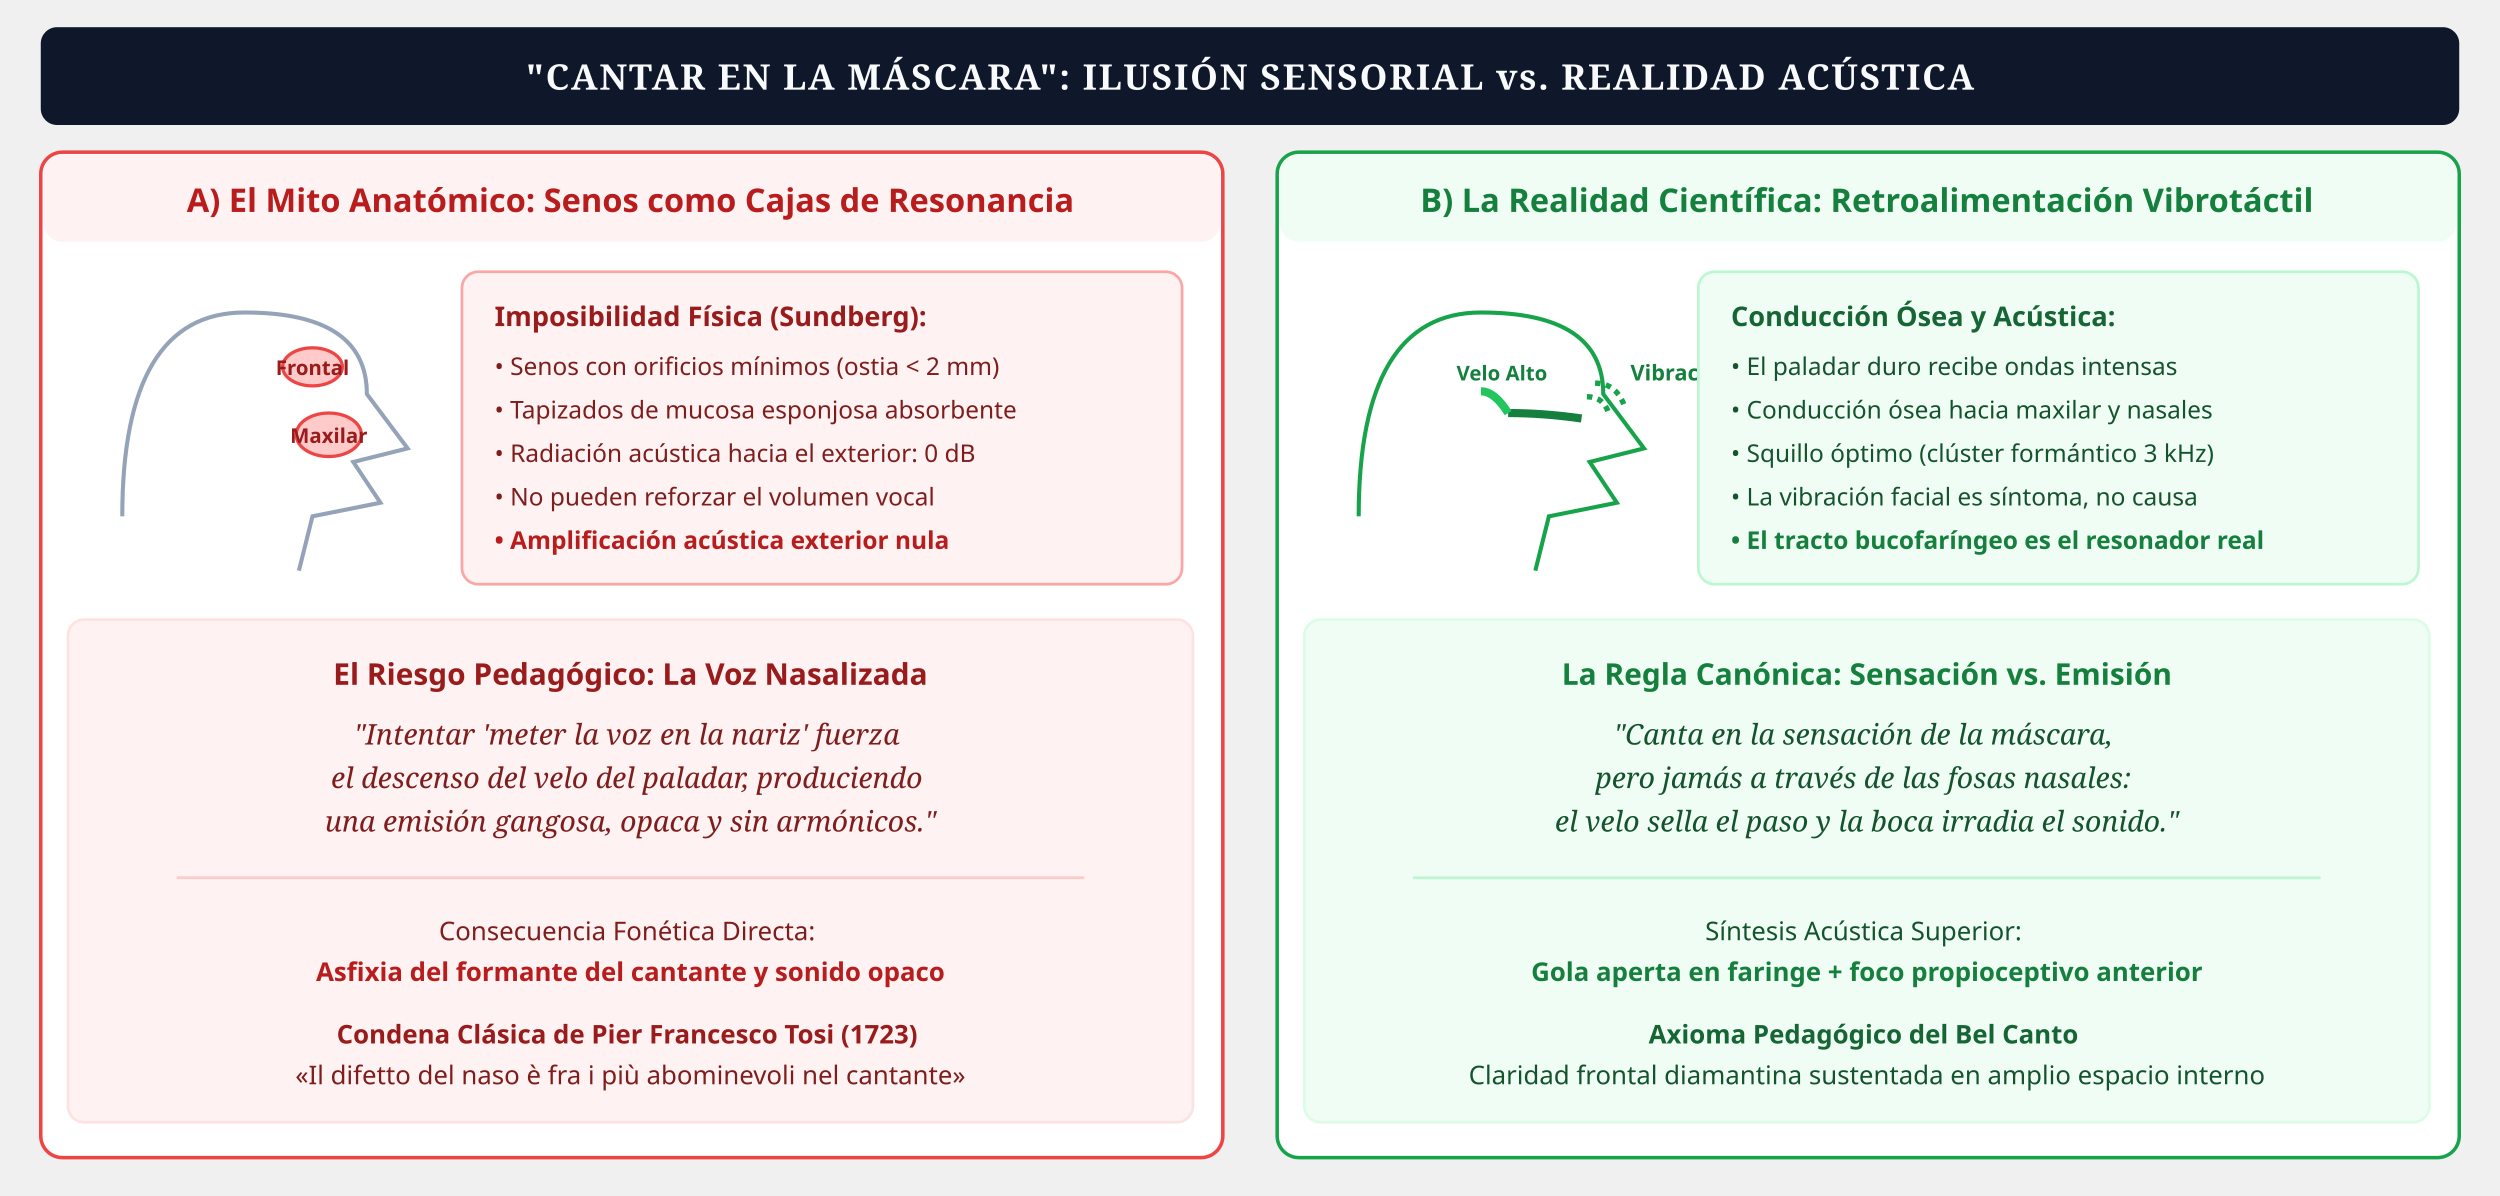
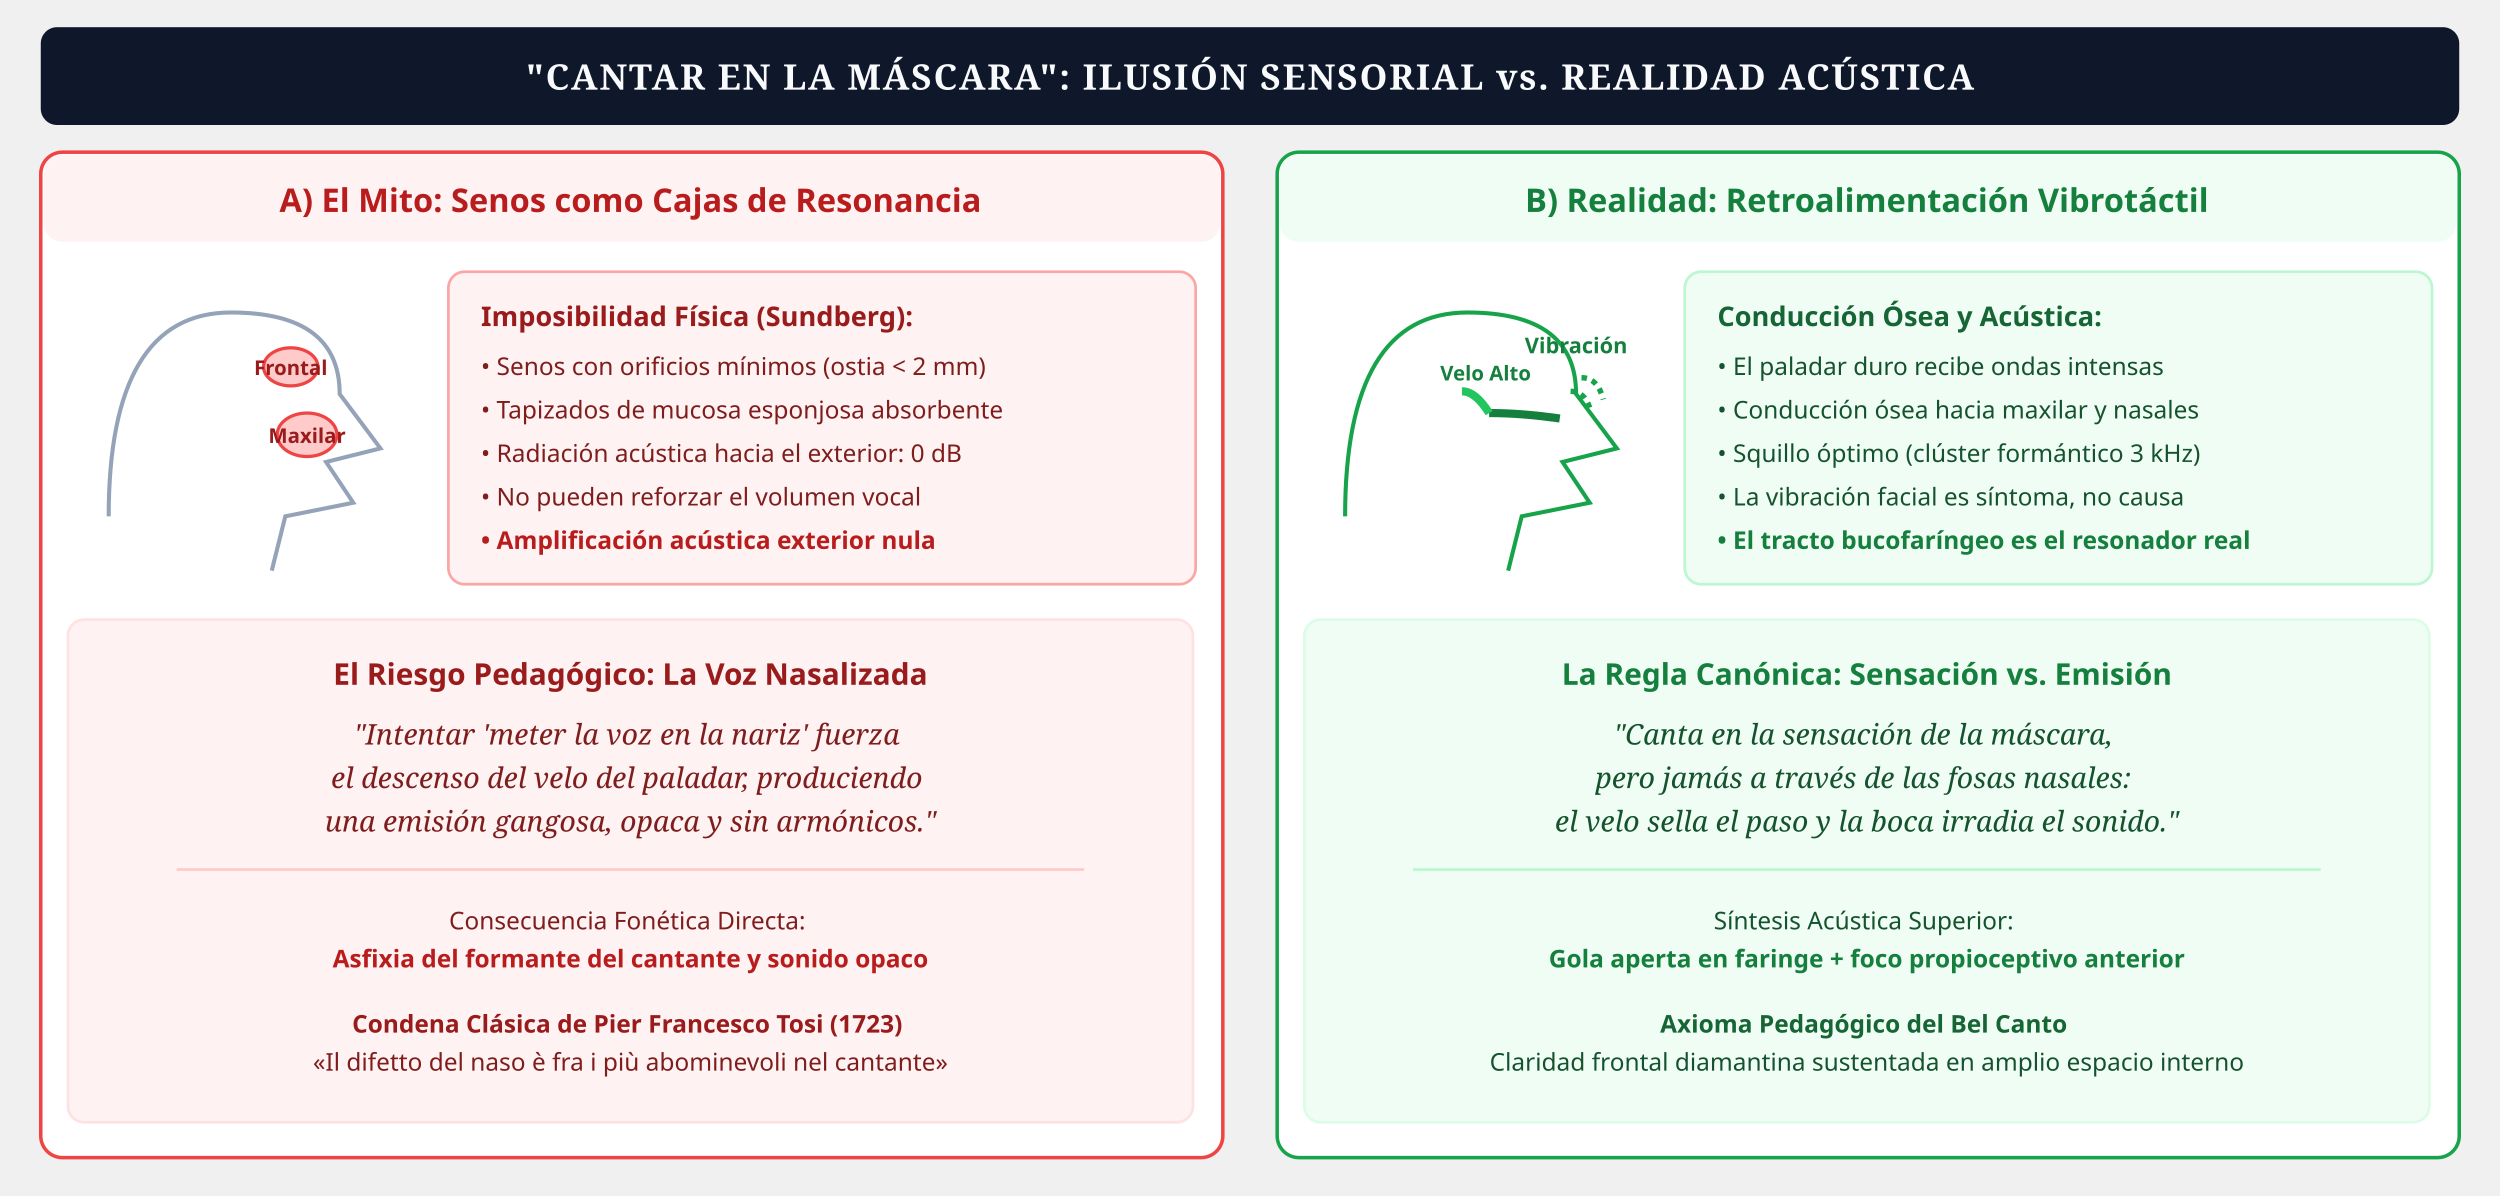
<svg xmlns="http://www.w3.org/2000/svg" viewBox="0 0 920 440" width="100%" height="auto" style="background:#ffffff; border:1px solid #cbd5e1; border-radius:10px; padding:12px; box-shadow: 0 2px 8px rgba(0,0,0,0.05);">
  <rect x="15" y="10" width="890" height="36" rx="6" fill="#0f172a" />
  <text x="460" y="33" text-anchor="middle" font-family="'Cinzel', serif" font-size="13" font-weight="700" fill="#f8fafc" letter-spacing="0.05em">"CANTAR EN LA MÁSCARA": ILUSIÓN SENSORIAL vs. REALIDAD ACÚSTICA</text>
  <rect x="15" y="56" width="435" height="370" rx="8" fill="#ffffff" stroke="#ef4444" stroke-width="1.3" />
  <rect x="16" y="57" width="433" height="32" rx="7" fill="#fef2f2" />
-   <text x="232" y="78" text-anchor="middle" font-family="'Plus Jakarta Sans', sans-serif" font-weight="700" font-size="12" fill="#b91c1c">A) El Mito Anatómico: Senos como Cajas de Resonancia</text>
+   <text x="232" y="78" text-anchor="middle" font-family="'Plus Jakarta Sans', sans-serif" font-weight="700" font-size="12" fill="#b91c1c">A) El Mito: Senos como Cajas de Resonancia</text>
  <g transform="translate(25, 100)">
-     <path d="M 20 90 Q 20 15 65 15 Q 110 15 110 45 L 125 65 L 105 70 L 115 85 L 90 90 L 85 110" fill="none" stroke="#94a3b8" stroke-width="1.5" />
-     <ellipse cx="90" cy="35" rx="11" ry="7" fill="#fecaca" stroke="#ef4444" stroke-width="1.2" />
-     <text x="90" y="38" text-anchor="middle" font-family="'Plus Jakarta Sans', sans-serif" font-size="7.5" font-weight="700" fill="#991b1b">Frontal</text>
-     <ellipse cx="96" cy="60" rx="12" ry="8" fill="#fecaca" stroke="#ef4444" stroke-width="1.2" />
-     <text x="96" y="63" text-anchor="middle" font-family="'Plus Jakarta Sans', sans-serif" font-size="7.5" font-weight="700" fill="#991b1b">Maxilar</text>
-     <rect x="145" y="0" width="265" height="115" rx="6" fill="#fef2f2" stroke="#fca5a5" />
-     <text x="157" y="20" font-family="'Plus Jakarta Sans', sans-serif" font-size="10" font-weight="700" fill="#991b1b">Imposibilidad Física (Sundberg):</text>
-     <text x="157" y="38" font-family="'Plus Jakarta Sans', sans-serif" font-size="9" fill="#7f1d1d">• Senos con orificios mínimos (ostia &lt; 2 mm)</text>
-     <text x="157" y="54" font-family="'Plus Jakarta Sans', sans-serif" font-size="9" fill="#7f1d1d">• Tapizados de mucosa esponjosa absorbente</text>
-     <text x="157" y="70" font-family="'Plus Jakarta Sans', sans-serif" font-size="9" fill="#7f1d1d">• Radiación acústica hacia el exterior: 0 dB</text>
-     <text x="157" y="86" font-family="'Plus Jakarta Sans', sans-serif" font-size="9" fill="#7f1d1d">• No pueden reforzar el volumen vocal</text>
-     <text x="157" y="102" font-family="'Plus Jakarta Sans', sans-serif" font-size="9" font-weight="600" fill="#b91c1c">• Amplificación acústica exterior nula</text>
+     <path d="M 15 90 Q 15 15 60 15 Q 100 15 100 45 L 115 65 L 95 70 L 105 85 L 80 90 L 75 110" fill="none" stroke="#94a3b8" stroke-width="1.5" />
+     <ellipse cx="82" cy="35" rx="10" ry="7" fill="#fecaca" stroke="#ef4444" stroke-width="1.2" />
+     <text x="82" y="38" text-anchor="middle" font-family="'Plus Jakarta Sans', sans-serif" font-size="7.5" font-weight="700" fill="#991b1b">Frontal</text>
+     <ellipse cx="88" cy="60" rx="11" ry="8" fill="#fecaca" stroke="#ef4444" stroke-width="1.2" />
+     <text x="88" y="63" text-anchor="middle" font-family="'Plus Jakarta Sans', sans-serif" font-size="7.5" font-weight="700" fill="#991b1b">Maxilar</text>
+     <rect x="140" y="0" width="275" height="115" rx="6" fill="#fef2f2" stroke="#fca5a5" />
+     <text x="152" y="20" font-family="'Plus Jakarta Sans', sans-serif" font-size="10" font-weight="700" fill="#991b1b">Imposibilidad Física (Sundberg):</text>
+     <text x="152" y="38" font-family="'Plus Jakarta Sans', sans-serif" font-size="9" fill="#7f1d1d">• Senos con orificios mínimos (ostia &lt; 2 mm)</text>
+     <text x="152" y="54" font-family="'Plus Jakarta Sans', sans-serif" font-size="9" fill="#7f1d1d">• Tapizados de mucosa esponjosa absorbente</text>
+     <text x="152" y="70" font-family="'Plus Jakarta Sans', sans-serif" font-size="9" fill="#7f1d1d">• Radiación acústica hacia el exterior: 0 dB</text>
+     <text x="152" y="86" font-family="'Plus Jakarta Sans', sans-serif" font-size="9" fill="#7f1d1d">• No pueden reforzar el volumen vocal</text>
+     <text x="152" y="102" font-family="'Plus Jakarta Sans', sans-serif" font-size="9" font-weight="600" fill="#b91c1c">• Amplificación acústica exterior nula</text>
  </g>
  <g transform="translate(25, 228)">
    <rect x="0" y="0" width="414" height="185" rx="6" fill="#fef2f2" stroke="#fee2e2" />
    <text x="207" y="24" text-anchor="middle" font-family="'Plus Jakarta Sans', sans-serif" font-size="11" font-weight="700" fill="#991b1b">El Riesgo Pedagógico: La Voz Nasalizada</text>
    <text x="207" y="46" text-anchor="middle" font-family="'Newsreader', serif" font-style="italic" font-size="10.5" fill="#7f1d1d">
      <tspan x="207" dy="0">"Intentar 'meter la voz en la nariz' fuerza</tspan>
      <tspan x="207" dy="16">el descenso del velo del paladar, produciendo</tspan>
      <tspan x="207" dy="16">una emisión gangosa, opaca y sin armónicos."</tspan>
    </text>
-     <line x1="40" y1="95" x2="374" y2="95" stroke="#fecaca" stroke-width="1" />
-     <text x="207" y="118" text-anchor="middle" font-family="'Plus Jakarta Sans', sans-serif" font-size="9.5" fill="#7f1d1d">
+     <line x1="40" y1="92" x2="374" y2="92" stroke="#fecaca" stroke-width="1" />
+     <text x="207" y="114" text-anchor="middle" font-family="'Plus Jakarta Sans', sans-serif" font-size="9" fill="#7f1d1d">
      <tspan x="207" dy="0">Consecuencia Fonética Directa:</tspan>
-       <tspan x="207" dy="15" font-weight="600" fill="#b91c1c">Asfixia del formante del cantante y sonido opaco</tspan>
+       <tspan x="207" dy="14" font-weight="600" fill="#b91c1c">Asfixia del formante del cantante y sonido opaco</tspan>
    </text>
-     <text x="207" y="156" text-anchor="middle" font-family="'Plus Jakarta Sans', sans-serif" font-size="9.5" font-weight="700" fill="#991b1b">
+     <text x="207" y="152" text-anchor="middle" font-family="'Plus Jakarta Sans', sans-serif" font-size="9" font-weight="700" fill="#991b1b">
      <tspan x="207" dy="0">Condena Clásica de Pier Francesco Tosi (1723)</tspan>
-       <tspan x="207" dy="15" font-weight="500" fill="#7f1d1d">«Il difetto del naso è fra i più abominevoli nel cantante»</tspan>
+       <tspan x="207" dy="14" font-weight="500" fill="#7f1d1d">«Il difetto del naso è fra i più abominevoli nel cantante»</tspan>
    </text>
  </g>
  <rect x="470" y="56" width="435" height="370" rx="8" fill="#ffffff" stroke="#16a34a" stroke-width="1.3" />
  <rect x="471" y="57" width="433" height="32" rx="7" fill="#f0fdf4" />
-   <text x="687" y="78" text-anchor="middle" font-family="'Plus Jakarta Sans', sans-serif" font-weight="700" font-size="12" fill="#15803d">B) La Realidad Científica: Retroalimentación Vibrotáctil</text>
+   <text x="687" y="78" text-anchor="middle" font-family="'Plus Jakarta Sans', sans-serif" font-weight="700" font-size="12" fill="#15803d">B) Realidad: Retroalimentación Vibrotáctil</text>
  <g transform="translate(480, 100)">
-     <path d="M 20 90 Q 20 15 65 15 Q 110 15 110 45 L 125 65 L 105 70 L 115 85 L 90 90 L 85 110" fill="none" stroke="#16a34a" stroke-width="1.5" />
-     <path d="M 75 52 Q 88 52 102 54" stroke="#15803d" stroke-width="3" fill="none" />
-     <path d="M 75 52 Q 70 44 65 44" stroke="#22c55e" stroke-width="3" fill="none" />
-     <text x="56" y="40" font-family="'Plus Jakarta Sans', sans-serif" font-size="7.5" font-weight="700" fill="#15803d">Velo Alto</text>
-     <path d="M 104 46 Q 110 46 112 52 M 107 41 Q 115 41 118 50" stroke="#16a34a" stroke-width="2" fill="none" stroke-dasharray="2,2" />
-     <text x="120" y="40" font-family="'Plus Jakarta Sans', sans-serif" font-size="8" font-weight="700" fill="#15803d">Vibración</text>
-     <rect x="145" y="0" width="265" height="115" rx="6" fill="#f0fdf4" stroke="#bbf7d0" />
-     <text x="157" y="20" font-family="'Plus Jakarta Sans', sans-serif" font-size="10" font-weight="700" fill="#166534">Conducción Ósea y Acústica:</text>
-     <text x="157" y="38" font-family="'Plus Jakarta Sans', sans-serif" font-size="9" fill="#14532d">• El paladar duro recibe ondas intensas</text>
-     <text x="157" y="54" font-family="'Plus Jakarta Sans', sans-serif" font-size="9" fill="#14532d">• Conducción ósea hacia maxilar y nasales</text>
-     <text x="157" y="70" font-family="'Plus Jakarta Sans', sans-serif" font-size="9" fill="#14532d">• Squillo óptimo (clúster formántico 3 kHz)</text>
-     <text x="157" y="86" font-family="'Plus Jakarta Sans', sans-serif" font-size="9" fill="#14532d">• La vibración facial es síntoma, no causa</text>
-     <text x="157" y="102" font-family="'Plus Jakarta Sans', sans-serif" font-size="9" font-weight="600" fill="#15803d">• El tracto bucofaríngeo es el resonador real</text>
+     <path d="M 15 90 Q 15 15 60 15 Q 100 15 100 45 L 115 65 L 95 70 L 105 85 L 80 90 L 75 110" fill="none" stroke="#16a34a" stroke-width="1.5" />
+     <path d="M 68 52 Q 80 52 94 54" stroke="#15803d" stroke-width="3" fill="none" />
+     <path d="M 68 52 Q 63 44 58 44" stroke="#22c55e" stroke-width="3" fill="none" />
+     <text x="50" y="40" font-family="'Plus Jakarta Sans', sans-serif" font-size="7.5" font-weight="700" fill="#15803d">Velo Alto</text>
+     <path d="M 98 44 Q 103 44 105 50 M 102 39 Q 108 39 110 47" stroke="#16a34a" stroke-width="2" fill="none" stroke-dasharray="2,2" />
+     <text x="100" y="30" text-anchor="middle" font-family="'Plus Jakarta Sans', sans-serif" font-size="8" font-weight="700" fill="#15803d">Vibración</text>
+     <rect x="140" y="0" width="275" height="115" rx="6" fill="#f0fdf4" stroke="#bbf7d0" />
+     <text x="152" y="20" font-family="'Plus Jakarta Sans', sans-serif" font-size="10" font-weight="700" fill="#166534">Conducción Ósea y Acústica:</text>
+     <text x="152" y="38" font-family="'Plus Jakarta Sans', sans-serif" font-size="9" fill="#14532d">• El paladar duro recibe ondas intensas</text>
+     <text x="152" y="54" font-family="'Plus Jakarta Sans', sans-serif" font-size="9" fill="#14532d">• Conducción ósea hacia maxilar y nasales</text>
+     <text x="152" y="70" font-family="'Plus Jakarta Sans', sans-serif" font-size="9" fill="#14532d">• Squillo óptimo (clúster formántico 3 kHz)</text>
+     <text x="152" y="86" font-family="'Plus Jakarta Sans', sans-serif" font-size="9" fill="#14532d">• La vibración facial es síntoma, no causa</text>
+     <text x="152" y="102" font-family="'Plus Jakarta Sans', sans-serif" font-size="9" font-weight="600" fill="#15803d">• El tracto bucofaríngeo es el resonador real</text>
  </g>
  <g transform="translate(480, 228)">
    <rect x="0" y="0" width="414" height="185" rx="6" fill="#f0fdf4" stroke="#dcfce7" />
    <text x="207" y="24" text-anchor="middle" font-family="'Plus Jakarta Sans', sans-serif" font-size="11" font-weight="700" fill="#15803d">La Regla Canónica: Sensación vs. Emisión</text>
    <text x="207" y="46" text-anchor="middle" font-family="'Newsreader', serif" font-style="italic" font-size="10.5" fill="#14532d">
      <tspan x="207" dy="0">"Canta en la sensación de la máscara,</tspan>
      <tspan x="207" dy="16">pero jamás a través de las fosas nasales:</tspan>
      <tspan x="207" dy="16">el velo sella el paso y la boca irradia el sonido."</tspan>
    </text>
-     <line x1="40" y1="95" x2="374" y2="95" stroke="#bbf7d0" stroke-width="1" />
-     <text x="207" y="118" text-anchor="middle" font-family="'Plus Jakarta Sans', sans-serif" font-size="9.5" fill="#14532d">
+     <line x1="40" y1="92" x2="374" y2="92" stroke="#bbf7d0" stroke-width="1" />
+     <text x="207" y="114" text-anchor="middle" font-family="'Plus Jakarta Sans', sans-serif" font-size="9" fill="#14532d">
      <tspan x="207" dy="0">Síntesis Acústica Superior:</tspan>
-       <tspan x="207" dy="15" font-weight="600" fill="#15803d">Gola aperta en faringe + foco propioceptivo anterior</tspan>
+       <tspan x="207" dy="14" font-weight="600" fill="#15803d">Gola aperta en faringe + foco propioceptivo anterior</tspan>
    </text>
-     <text x="207" y="156" text-anchor="middle" font-family="'Plus Jakarta Sans', sans-serif" font-size="9.5" font-weight="700" fill="#166534">
+     <text x="207" y="152" text-anchor="middle" font-family="'Plus Jakarta Sans', sans-serif" font-size="9" font-weight="700" fill="#166534">
      <tspan x="207" dy="0">Axioma Pedagógico del Bel Canto</tspan>
-       <tspan x="207" dy="15" font-weight="500" fill="#14532d">Claridad frontal diamantina sustentada en amplio espacio interno</tspan>
+       <tspan x="207" dy="14" font-weight="500" fill="#14532d">Claridad frontal diamantina sustentada en amplio espacio interno</tspan>
    </text>
  </g>
</svg>
